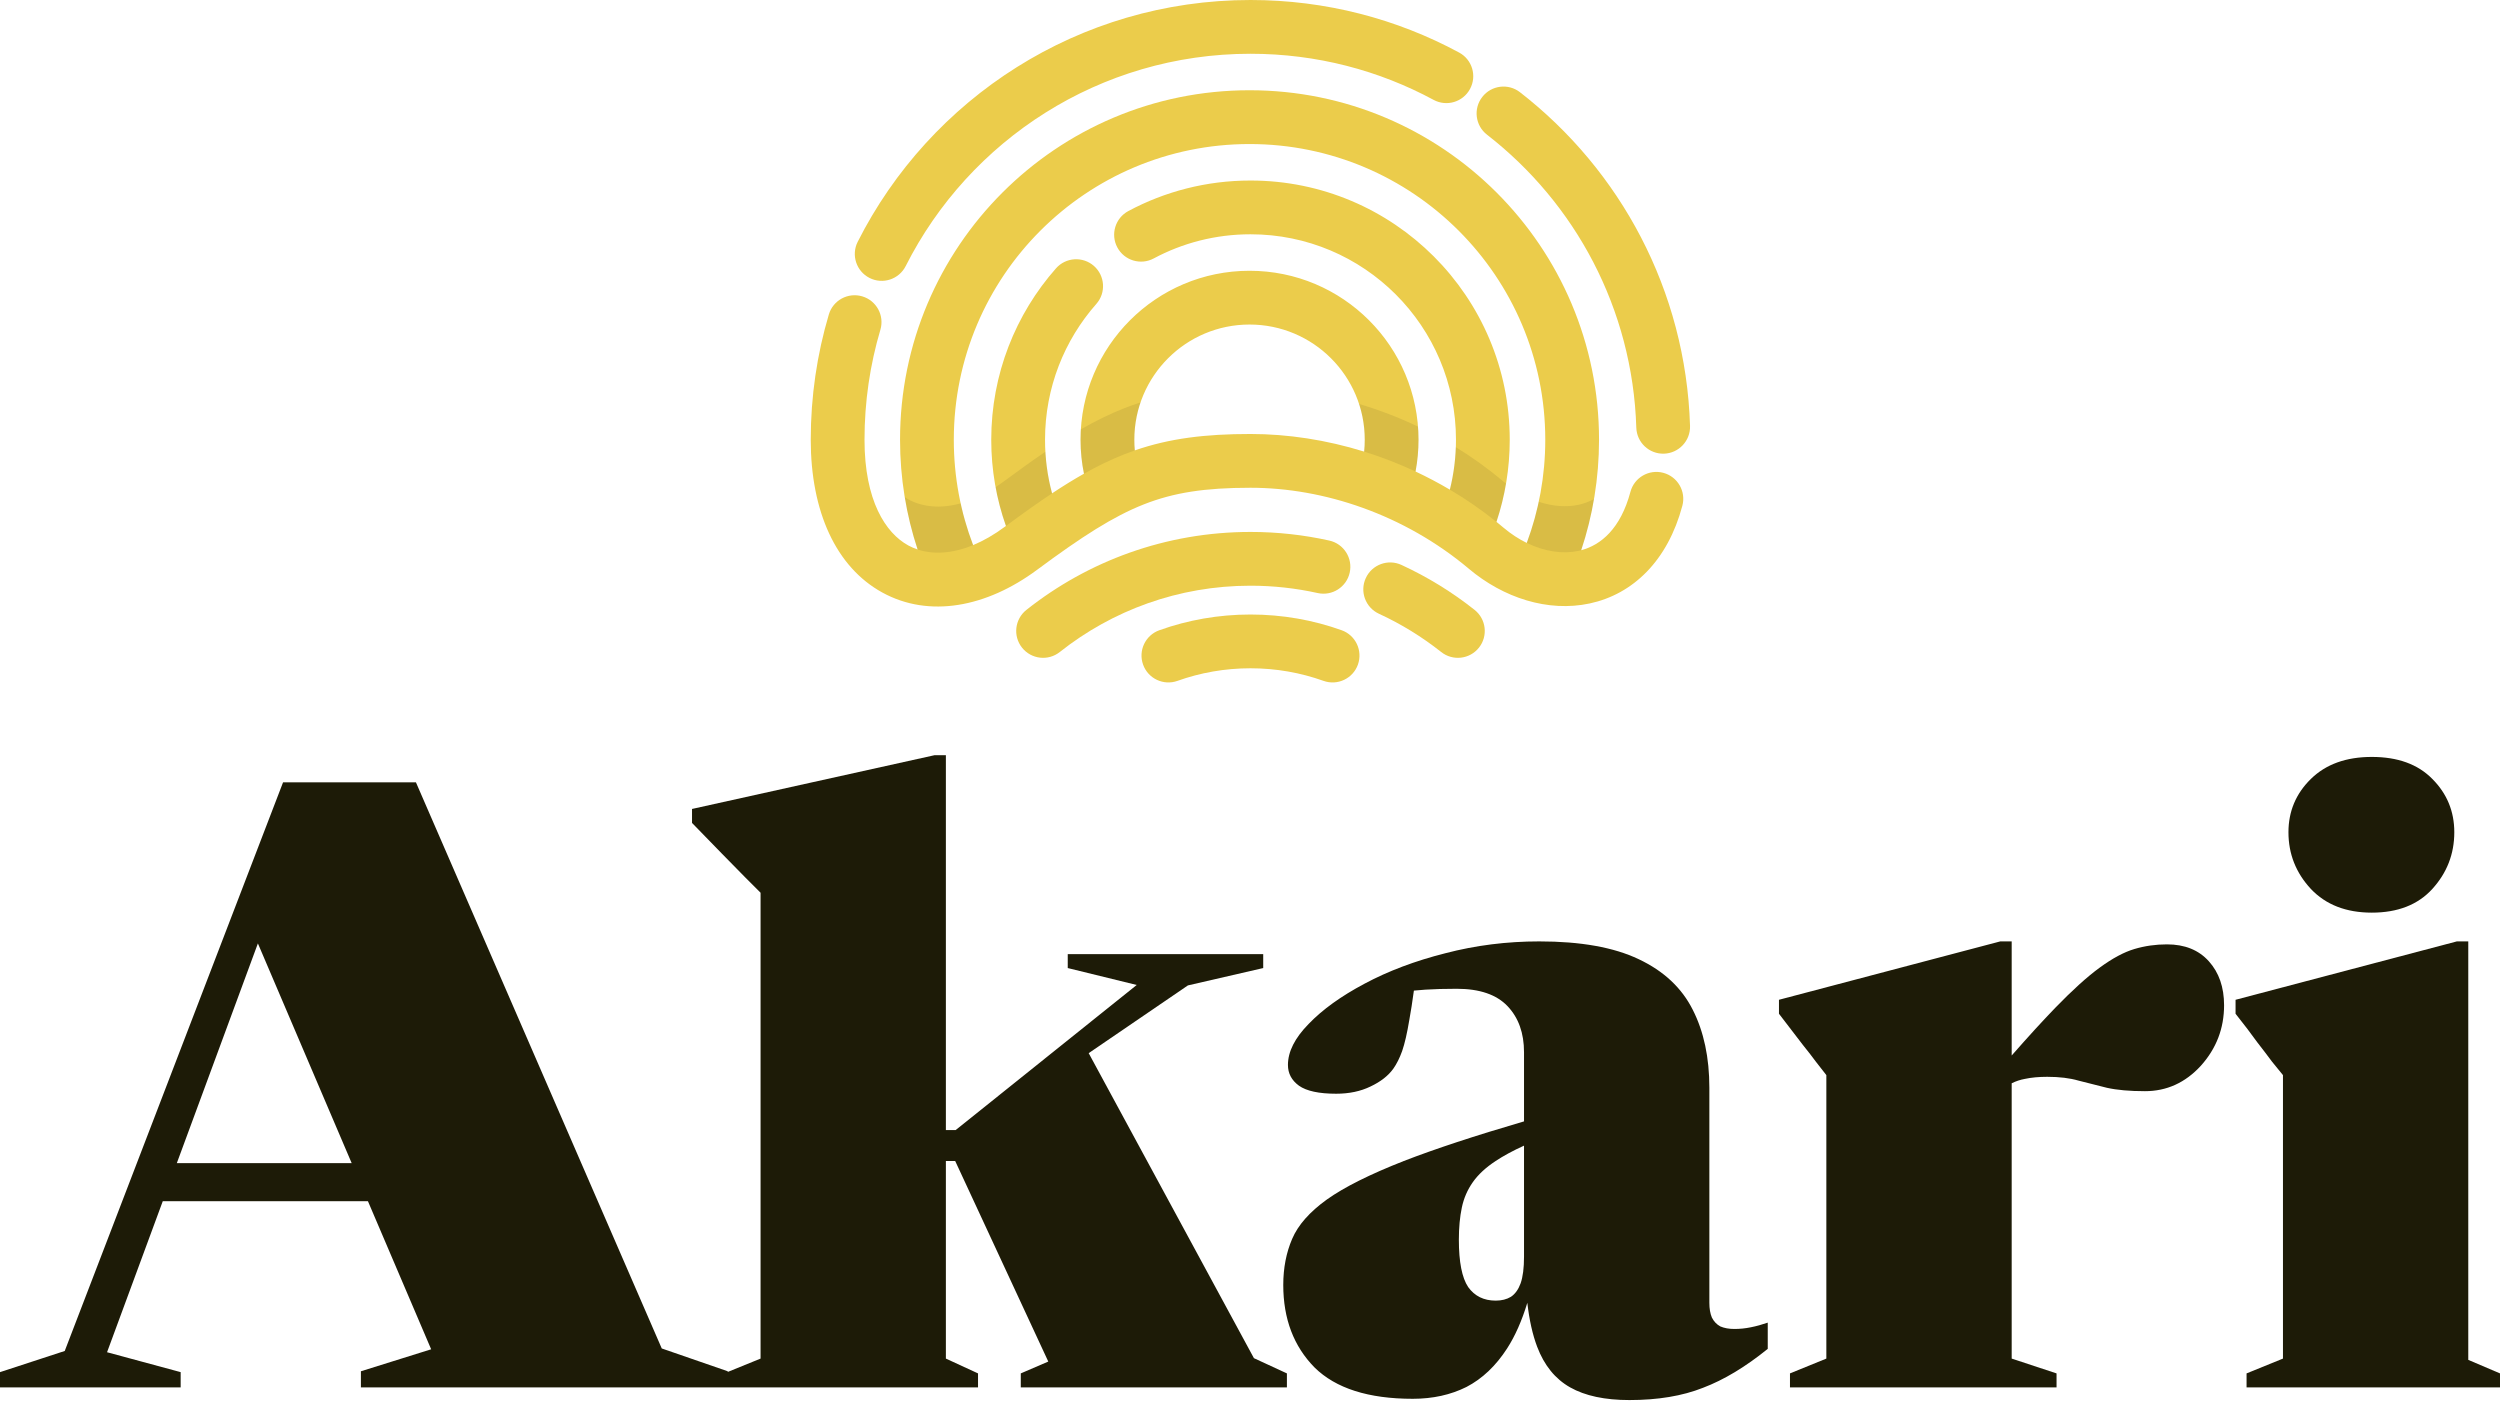
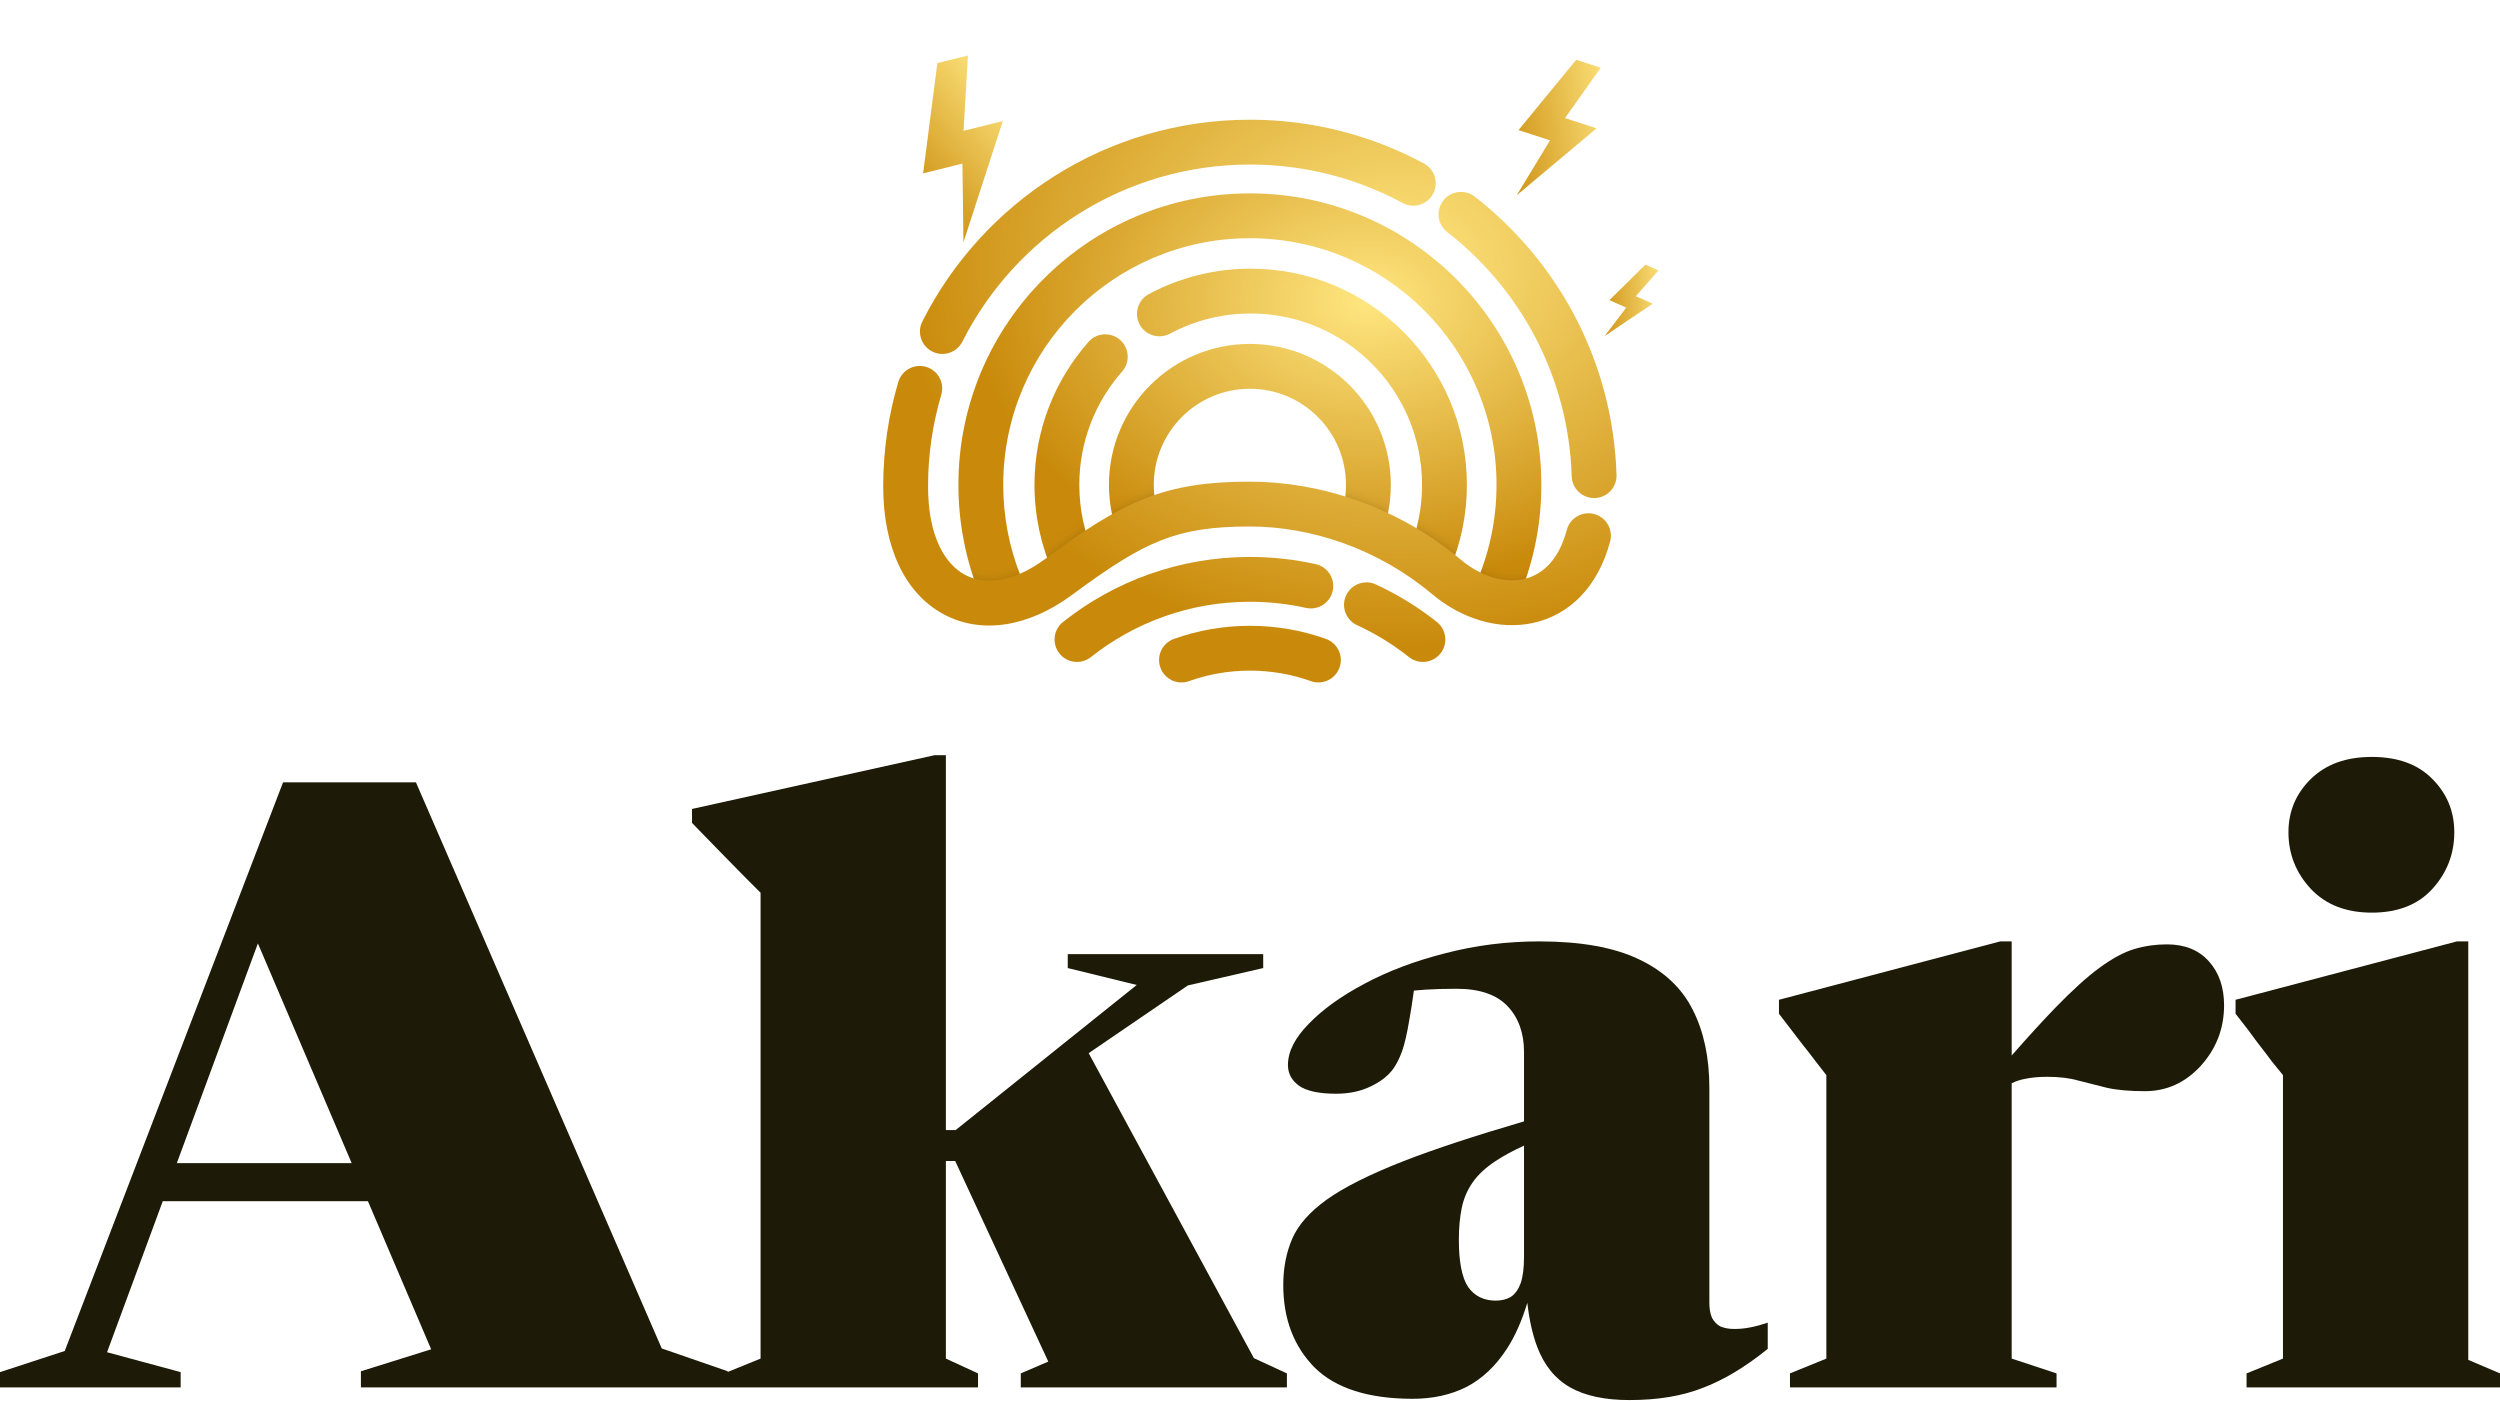
<svg xmlns="http://www.w3.org/2000/svg" preserveAspectRatio="none" overflow="visible" style="display: block;" width="89.282" height="50" viewBox="0 0 89.282 50" fill="none">
-   <style>#akari-print #Union path { fill: #ebcc4b; }</style>
+   <defs>
+     <filter id="lift" x="-5%" y="-5%" width="110%" height="110%">
+       <feGaussianBlur stdDeviation="7" />
+     </filter>
+     <linearGradient id="touches-touch" x1="1" y1="0" x2="0" y2="1">
+       <stop stop-color="#FFE680" />
+       <stop offset="1" stop-color="#C98A0B" />
+     </linearGradient>
+     <radialGradient id="inside-paint1_radial_222_49" cx="0" cy="0" r="1" gradientTransform="matrix(-233.461 219.676 -308.502 -166.241 399.524 104.89)" gradientUnits="userSpaceOnUse">
+       <stop stop-color="#FFE680" />
+       <stop offset="1" stop-color="#C98A0B" />
+     </radialGradient>
+     <radialGradient id="inside-paint3_radial_222_49" cx="0" cy="0" r="1" gradientTransform="matrix(-233.461 219.676 -308.502 -166.241 399.524 104.89)" gradientUnits="userSpaceOnUse">
+       <stop stop-color="#FFE680" />
+       <stop offset="1" stop-color="#C98A0B" />
+     </radialGradient>
+     <radialGradient id="inside-paint5_radial_222_49" cx="0" cy="0" r="1" gradientTransform="matrix(-233.461 219.676 -308.502 -166.241 399.524 104.89)" gradientUnits="userSpaceOnUse">
+       <stop stop-color="#FFE680" />
+       <stop offset="1" stop-color="#C98A0B" />
+     </radialGradient>
+     <radialGradient id="inside-paint7_radial_222_49" cx="0" cy="0" r="1" gradientTransform="matrix(-233.461 219.676 -308.502 -166.241 399.524 104.89)" gradientUnits="userSpaceOnUse">
+       <stop stop-color="#FFE680" />
+       <stop offset="1" stop-color="#C98A0B" />
+     </radialGradient>
+     <clipPath id="under-outline">
+       <path d="M284.878 0C442.212 0 569.756 127.544 569.756 284.878C569.756 326.208 560.941 365.539 545.067 401.043L505.056 383.154C518.463 353.168 525.928 319.924 525.928 284.878C525.928 151.749 418.006 43.827 284.878 43.827C151.749 43.827 43.827 151.749 43.827 284.878C43.827 316.365 49.853 346.391 60.795 373.905L66.77 387.685L26.825 405.707C24.475 400.696 22.266 395.605 20.204 390.439C7.162 357.765 0 322.131 0 284.878C0 127.544 127.544 0 284.878 0Z" transform="translate(227 293)" />
+       <path d="M127.128 145.162C135.133 136.085 148.98 135.217 158.057 143.222C167.134 151.227 168.004 165.075 159.998 174.152C133.954 203.683 118.177 242.411 118.177 284.878C118.177 308.926 123.232 331.735 132.316 352.347C137.197 363.422 132.176 376.356 121.101 381.237C110.026 386.118 97.091 381.097 92.211 370.022C80.719 343.947 74.35 315.127 74.35 284.878C74.35 231.332 94.295 182.392 127.128 145.162Z" transform="translate(227 293)" />
+       <path d="M285.661 73.567C402.364 73.567 496.971 168.174 496.971 284.878C496.971 313.612 491.224 341.059 480.796 366.09C476.141 377.262 463.311 382.545 452.139 377.891C440.968 373.237 435.685 360.407 440.339 349.236C448.582 329.451 453.144 307.725 453.144 284.878C453.144 192.38 378.159 117.395 285.661 117.395C257.096 117.395 230.262 124.528 206.778 137.092C196.107 142.801 182.828 138.779 177.119 128.108C171.409 117.437 175.432 104.157 186.103 98.448C215.79 82.564 249.707 73.567 285.661 73.567Z" transform="translate(227 293)" />
+       <path d="M284.878 147.135C360.951 147.135 422.621 208.804 422.621 284.878C422.621 302.22 419.405 318.863 413.518 334.207L372.599 318.508C376.594 308.096 378.794 296.769 378.794 284.878C378.794 233.01 336.746 190.962 284.878 190.962C233.01 190.962 190.962 233.01 190.962 284.878C190.962 296.769 193.162 308.096 197.157 318.508L156.237 334.207C150.351 318.863 147.135 302.22 147.135 284.878C147.135 208.804 208.804 147.135 284.878 147.135Z" transform="translate(227 293)" />
+     </clipPath>
+     <radialGradient id="outline-paint1_radial_222_50" cx="0" cy="0" r="1" gradientTransform="matrix(-293.684 297.805 -388.082 -225.366 502.584 142.195)" gradientUnits="userSpaceOnUse">
+       <stop stop-color="#FFE680" />
+       <stop offset="1" stop-color="#C98A0B" />
+     </radialGradient>
+     <radialGradient id="outline-paint3_radial_222_50" cx="0" cy="0" r="1" gradientTransform="matrix(-293.684 297.805 -388.082 -225.366 502.584 142.195)" gradientUnits="userSpaceOnUse">
+       <stop stop-color="#FFE680" />
+       <stop offset="1" stop-color="#C98A0B" />
+     </radialGradient>
+     <radialGradient id="outline-paint5_radial_222_50" cx="0" cy="0" r="1" gradientTransform="matrix(-293.684 297.805 -388.082 -225.366 502.584 142.195)" gradientUnits="userSpaceOnUse">
+       <stop stop-color="#FFE680" />
+       <stop offset="1" stop-color="#C98A0B" />
+     </radialGradient>
+     <radialGradient id="outline-paint7_radial_222_50" cx="0" cy="0" r="1" gradientTransform="matrix(-293.684 297.805 -388.082 -225.366 502.584 142.195)" gradientUnits="userSpaceOnUse">
+       <stop stop-color="#FFE680" />
+       <stop offset="1" stop-color="#C98A0B" />
+     </radialGradient>
+     <radialGradient id="outline-paint9_radial_222_50" cx="0" cy="0" r="1" gradientTransform="matrix(-293.684 297.805 -388.082 -225.366 502.584 142.195)" gradientUnits="userSpaceOnUse">
+       <stop stop-color="#FFE680" />
+       <stop offset="1" stop-color="#C98A0B" />
+     </radialGradient>
+     <radialGradient id="outline-paint11_radial_222_50" cx="0" cy="0" r="1" gradientTransform="matrix(-293.684 297.805 -388.082 -225.366 502.584 142.195)" gradientUnits="userSpaceOnUse">
+       <stop stop-color="#FFE680" />
+       <stop offset="1" stop-color="#C98A0B" />
+     </radialGradient>
+   </defs>
  <g id="akari-logo">
-     <g id="akari-print">
-       <g id="Union">
-         <path d="M44.659 21.946C45.799 21.946 46.895 22.143 47.913 22.507C48.413 22.686 48.673 23.235 48.495 23.735C48.316 24.234 47.767 24.494 47.267 24.316C46.453 24.025 45.575 23.866 44.659 23.866C43.742 23.866 42.864 24.025 42.05 24.316C41.551 24.494 41.001 24.234 40.823 23.735C40.644 23.235 40.904 22.686 41.404 22.507C42.422 22.143 43.518 21.946 44.659 21.946Z" fill="#B39208" />
-         <path d="M44.659 18.997C45.624 18.997 46.566 19.103 47.473 19.305C47.991 19.42 48.317 19.933 48.202 20.451C48.087 20.968 47.573 21.295 47.056 21.179C46.285 21.008 45.483 20.917 44.659 20.917C42.084 20.917 39.72 21.802 37.848 23.285C37.433 23.615 36.829 23.545 36.499 23.129C36.17 22.714 36.24 22.11 36.656 21.781C38.854 20.038 41.636 18.997 44.659 18.997Z" fill="#B39208" />
-         <path d="M48.776 20.645C48.998 20.163 49.568 19.953 50.05 20.175C50.987 20.607 51.863 21.147 52.662 21.781C53.077 22.11 53.147 22.714 52.818 23.129C52.488 23.545 51.884 23.615 51.469 23.285C50.788 22.746 50.043 22.286 49.246 21.919C48.764 21.697 48.554 21.126 48.776 20.645Z" fill="#B39208" />
-         <path fill-rule="evenodd" clip-rule="evenodd" d="M44.624 3.223C51.518 3.223 57.106 8.811 57.106 15.705C57.106 17.082 56.882 18.409 56.469 19.65C57.173 19.463 57.875 18.883 58.227 17.566C58.363 17.054 58.889 16.749 59.402 16.886C59.914 17.023 60.218 17.549 60.082 18.061C59.56 20.018 58.327 21.217 56.774 21.551C55.279 21.872 53.688 21.348 52.459 20.314C50.15 18.372 47.273 17.419 44.659 17.419C43.03 17.419 41.921 17.591 40.851 18.012C39.758 18.443 38.646 19.157 37.035 20.351C35.227 21.691 33.18 22.077 31.511 21.161C29.855 20.252 28.954 18.268 28.954 15.705C28.954 14.152 29.179 12.65 29.6 11.231C29.751 10.723 30.285 10.433 30.794 10.584C31.302 10.735 31.592 11.269 31.441 11.777C31.072 13.021 30.874 14.339 30.874 15.705C30.874 17.881 31.627 19.034 32.435 19.478C32.54 19.535 32.652 19.584 32.77 19.623C32.363 18.39 32.143 17.072 32.143 15.705C32.143 8.811 37.731 3.223 44.624 3.223ZM44.624 5.144C38.791 5.144 34.063 9.872 34.063 15.705C34.063 17.032 34.307 18.3 34.753 19.467C35.113 19.318 35.495 19.102 35.892 18.808C35.903 18.8 35.914 18.792 35.925 18.784C35.585 17.82 35.4 16.783 35.4 15.705C35.4 13.359 36.274 11.214 37.713 9.583C38.063 9.186 38.67 9.148 39.068 9.498C39.465 9.849 39.504 10.456 39.153 10.854C38.012 12.147 37.321 13.844 37.321 15.705C37.321 16.368 37.408 17.009 37.572 17.619C37.964 17.359 38.341 17.126 38.711 16.917C38.631 16.525 38.589 16.119 38.589 15.705C38.589 12.372 41.291 9.67 44.624 9.67C47.957 9.67 50.659 12.372 50.659 15.705C50.659 16.092 50.623 16.471 50.553 16.839C50.968 17.034 51.378 17.25 51.779 17.487C51.921 16.917 51.997 16.32 51.997 15.705C51.997 11.652 48.711 8.367 44.659 8.367C43.407 8.367 42.231 8.679 41.202 9.23C40.735 9.48 40.153 9.304 39.903 8.836C39.653 8.369 39.829 7.787 40.297 7.537C41.597 6.841 43.083 6.447 44.659 6.447C49.772 6.447 53.917 10.592 53.917 15.705C53.917 16.729 53.75 17.715 53.443 18.637C53.527 18.706 53.611 18.775 53.695 18.845C53.963 19.071 54.243 19.252 54.525 19.39C54.952 18.243 55.186 17.002 55.186 15.705C55.186 9.872 50.457 5.144 44.624 5.144ZM44.624 11.59C42.352 11.59 40.51 13.432 40.51 15.705C40.51 15.833 40.515 15.96 40.527 16.085C41.771 15.654 43.047 15.499 44.659 15.499C45.987 15.499 47.365 15.708 48.718 16.128C48.732 15.989 48.739 15.848 48.739 15.705C48.739 13.432 46.897 11.59 44.624 11.59Z" fill="#B39208" />
-         <path d="M52.936 3.463C53.261 3.044 53.864 2.968 54.283 3.294C57.86 6.071 60.206 10.365 60.356 15.212C60.372 15.742 59.956 16.185 59.426 16.202C58.896 16.218 58.453 15.802 58.437 15.271C58.305 11.019 56.249 7.251 53.105 4.81C52.686 4.485 52.61 3.882 52.936 3.463Z" fill="#B39208" />
-         <path d="M44.659 0C47.353 0 49.892 0.679 52.11 1.877C52.577 2.129 52.751 2.711 52.498 3.178C52.247 3.645 51.664 3.819 51.198 3.567C49.253 2.517 47.027 1.92 44.659 1.92C39.278 1.92 34.616 5.003 32.345 9.502C32.106 9.976 31.528 10.166 31.055 9.927C30.581 9.688 30.392 9.11 30.63 8.637C33.215 3.516 38.526 0 44.659 0Z" fill="#B39208" />
+     <g id="akari-print" transform="translate(25.9328 -3.8001) scale(0.03654)">
+       <g id="touches" transform="translate(0 0)">
+         <path transform="translate(232 250) rotate(-14) scale(88)" d="M-0.05,-1 L-0.5,0.15 L-0.05,0.15 L-0.25,1 L0.5,-0.2 L0.05,-0.2 L0.3,-1 Z" fill="url(#touches-touch)" />
+         <path transform="translate(812 232) rotate(18) scale(72)" d="M-0.05,-1 L-0.5,0.15 L-0.05,0.15 L-0.25,1 L0.5,-0.2 L0.05,-0.2 L0.3,-1 Z" fill="url(#touches-touch)" />
+         <path transform="translate(884 400) rotate(24) scale(40)" d="M-0.05,-1 L-0.5,0.15 L-0.05,0.15 L-0.25,1 L0.5,-0.2 L0.05,-0.2 L0.3,-1 Z" fill="url(#touches-touch)" />
      </g>
-       <g id="Subtract">
-         <path d="M32.311 17.757C32.352 17.784 32.394 17.809 32.435 17.832C32.917 18.096 33.559 18.184 34.307 17.976C34.42 18.488 34.569 18.986 34.752 19.467C33.983 19.786 33.306 19.801 32.77 19.623C32.571 19.02 32.417 18.397 32.311 17.757Z" fill="black" fill-opacity="0.08" />
-         <path d="M56.927 17.821C56.82 18.448 56.666 19.058 56.469 19.65C56.436 19.659 56.403 19.666 56.37 19.674C55.818 19.792 55.166 19.703 54.525 19.389C54.702 18.915 54.845 18.424 54.953 17.919C55.451 18.086 55.941 18.12 56.37 18.028C56.557 17.988 56.745 17.921 56.927 17.821Z" fill="black" fill-opacity="0.08" />
-         <path d="M37.333 16.133C37.362 16.645 37.444 17.141 37.572 17.619C37.055 17.961 36.512 18.349 35.925 18.784C35.767 18.335 35.642 17.872 35.554 17.396C35.666 17.324 35.778 17.246 35.892 17.162C36.402 16.784 36.878 16.442 37.333 16.133Z" fill="black" fill-opacity="0.08" />
-         <path d="M51.992 15.97C52.581 16.332 53.152 16.742 53.695 17.199C53.724 17.224 53.754 17.248 53.784 17.272C53.705 17.74 53.59 18.196 53.442 18.637C52.91 18.21 52.353 17.826 51.779 17.487C51.9 16.999 51.973 16.492 51.992 15.97Z" fill="black" fill-opacity="0.08" />
-         <path d="M40.73 14.371C40.587 14.79 40.509 15.238 40.509 15.705C40.509 15.833 40.515 15.96 40.527 16.085C40.4 16.129 40.274 16.176 40.147 16.226C39.667 16.415 39.194 16.645 38.711 16.917C38.631 16.525 38.589 16.119 38.589 15.705C38.589 15.58 38.593 15.457 38.6 15.334C39.123 15.034 39.63 14.784 40.147 14.58C40.341 14.504 40.535 14.434 40.73 14.371Z" fill="black" fill-opacity="0.08" />
-         <path d="M48.537 14.427C49.248 14.638 49.953 14.907 50.641 15.235C50.653 15.39 50.659 15.547 50.659 15.705C50.659 16.092 50.623 16.471 50.553 16.839C49.951 16.558 49.337 16.321 48.717 16.128C48.732 15.989 48.739 15.848 48.739 15.705C48.739 15.259 48.668 14.829 48.537 14.427Z" fill="black" fill-opacity="0.08" />
+       <g id="inside" transform="translate(227 293)">
+         <path d="M284.878 0C442.212 0 569.756 127.544 569.756 284.878C569.756 326.208 560.941 365.539 545.067 401.043L505.056 383.154C518.463 353.168 525.928 319.924 525.928 284.878C525.928 151.749 418.006 43.827 284.878 43.827C151.749 43.827 43.827 151.749 43.827 284.878C43.827 316.365 49.853 346.391 60.795 373.905L66.77 387.685L26.825 405.707C24.475 400.696 22.266 395.605 20.204 390.439C7.162 357.765 0 322.131 0 284.878C0 127.544 127.544 0 284.878 0Z" fill="url(#inside-paint1_radial_222_49)" />
+         <path d="M127.128 145.162C135.133 136.085 148.98 135.217 158.057 143.222C167.134 151.227 168.004 165.075 159.998 174.152C133.954 203.683 118.177 242.411 118.177 284.878C118.177 308.926 123.232 331.735 132.316 352.347C137.197 363.422 132.176 376.356 121.101 381.237C110.026 386.118 97.091 381.097 92.211 370.022C80.719 343.947 74.35 315.127 74.35 284.878C74.35 231.332 94.295 182.392 127.128 145.162Z" fill="url(#inside-paint3_radial_222_49)" />
+         <path d="M285.661 73.567C402.364 73.567 496.971 168.174 496.971 284.878C496.971 313.612 491.224 341.059 480.796 366.09C476.141 377.262 463.311 382.545 452.139 377.891C440.968 373.237 435.685 360.407 440.339 349.236C448.582 329.451 453.144 307.725 453.144 284.878C453.144 192.38 378.159 117.395 285.661 117.395C257.096 117.395 230.262 124.528 206.778 137.092C196.107 142.801 182.828 138.779 177.119 128.108C171.409 117.437 175.432 104.157 186.103 98.448C215.79 82.564 249.707 73.567 285.661 73.567Z" fill="url(#inside-paint5_radial_222_49)" />
+         <path d="M284.878 147.135C360.951 147.135 422.621 208.804 422.621 284.878C422.621 302.22 419.405 318.863 413.518 334.207L372.599 318.508C376.594 308.096 378.794 296.769 378.794 284.878C378.794 233.01 336.746 190.962 284.878 190.962C233.01 190.962 190.962 233.01 190.962 284.878C190.962 296.769 193.162 308.096 197.157 318.508L156.237 334.207C150.351 318.863 147.135 302.22 147.135 284.878C147.135 208.804 208.804 147.135 284.878 147.135Z" fill="url(#inside-paint7_radial_222_49)" />
+       </g>
+       <g clip-path="url(#under-outline)">
+         <g filter="url(#lift)" fill-opacity="0.32" transform="translate(0 5) translate(153.5 221)">
+           <path d="M358.445 494.623C384.472 494.623 409.493 499.138 432.736 507.445C444.132 511.518 450.068 524.059 445.995 535.455C441.922 546.852 429.381 552.789 417.985 548.716C399.409 542.077 379.374 538.451 358.445 538.451C337.516 538.451 317.482 542.077 298.906 548.716C287.509 552.789 274.968 546.852 270.895 535.455C266.822 524.059 272.759 511.518 284.155 507.445C307.398 499.138 332.419 494.623 358.445 494.623Z" fill="#000" />
+           <path d="M358.446 427.317C380.489 427.317 401.991 429.744 422.69 434.355C434.503 436.987 441.946 448.696 439.315 460.509C436.683 472.322 424.974 479.765 413.161 477.134C395.57 473.215 377.263 471.144 358.446 471.144C299.694 471.144 245.721 491.349 203.01 525.204C193.525 532.722 179.742 531.127 172.224 521.643C164.706 512.159 166.3 498.375 175.784 490.858C225.963 451.083 289.46 427.317 358.446 427.317Z" fill="#000" />
+           <path d="M452.417 464.934C457.483 453.942 470.499 449.139 481.49 454.205C502.877 464.062 522.873 476.404 541.107 490.858C550.591 498.375 552.185 512.159 544.667 521.643C537.149 531.127 523.367 532.721 513.883 525.204C498.351 512.893 481.333 502.389 463.146 494.007C452.155 488.941 447.351 475.925 452.417 464.934Z" fill="#000" />
+           <path d="M14.758 256.34C18.201 244.738 30.397 238.122 41.999 241.564C53.602 245.006 60.217 257.203 56.775 268.806C48.355 297.188 43.827 327.269 43.827 358.445C43.827 408.107 61.012 434.428 79.465 444.556C97.627 454.525 125.663 453.488 158.353 429.273C195.533 401.733 224.819 382.425 255.482 370.341C286.685 358.045 317.919 353.749 358.445 353.749C428.206 353.749 503.907 378.974 564.689 430.115C584.732 446.978 607.619 452.93 625.751 449.031C642.555 445.418 659.728 432.39 668.119 400.93C671.238 389.236 683.246 382.284 694.94 385.403C706.634 388.522 713.585 400.531 710.466 412.224C698.551 456.898 670.417 484.256 634.965 491.879C600.843 499.216 564.527 487.254 536.473 463.65C483.774 419.311 418.125 397.577 358.445 397.577C321.266 397.577 295.955 401.499 271.55 411.116C246.605 420.947 221.218 437.249 184.44 464.492C143.171 495.061 96.465 503.883 58.376 482.977C20.578 462.23 0 416.94 0 358.445C0 323.003 5.151 288.726 14.758 256.34Z" fill="#000" />
+           <path d="M547.361 79.043C554.783 69.484 568.55 67.752 578.109 75.175C659.751 138.57 713.306 236.567 716.718 347.204C717.091 359.301 707.587 369.41 695.49 369.783C683.393 370.156 673.284 360.652 672.911 348.555C669.918 251.504 622.978 165.505 551.229 109.791C541.67 102.368 539.938 88.602 547.361 79.043Z" fill="#000" />
+           <path d="M358.445 0C419.945 0 477.888 15.506 528.513 42.84C539.163 48.59 543.134 61.885 537.384 72.534C531.634 83.183 518.34 87.155 507.691 81.405C463.304 57.439 412.497 43.827 358.445 43.827C235.643 43.827 129.233 114.18 77.394 216.881C71.941 227.685 58.761 232.022 47.957 226.569C37.153 221.115 32.815 207.936 38.269 197.131C97.271 80.24 218.468 0 358.445 0Z" fill="#000" />
+         </g>
+       </g>
+       <g id="outline" transform="translate(153.5 221)">
+         <path d="M358.445 494.623C384.472 494.623 409.493 499.138 432.736 507.445C444.132 511.518 450.068 524.059 445.995 535.455C441.922 546.852 429.381 552.789 417.985 548.716C399.409 542.077 379.374 538.451 358.445 538.451C337.516 538.451 317.482 542.077 298.906 548.716C287.509 552.789 274.968 546.852 270.895 535.455C266.822 524.059 272.759 511.518 284.155 507.445C307.398 499.138 332.419 494.623 358.445 494.623Z" fill="url(#outline-paint1_radial_222_50)" />
+         <path d="M358.446 427.317C380.489 427.317 401.991 429.744 422.69 434.355C434.503 436.987 441.946 448.696 439.315 460.509C436.683 472.322 424.974 479.765 413.161 477.134C395.57 473.215 377.263 471.144 358.446 471.144C299.694 471.144 245.721 491.349 203.01 525.204C193.525 532.722 179.742 531.127 172.224 521.643C164.706 512.159 166.3 498.375 175.784 490.858C225.963 451.083 289.46 427.317 358.446 427.317Z" fill="url(#outline-paint3_radial_222_50)" />
+         <path d="M452.417 464.934C457.483 453.942 470.499 449.139 481.49 454.205C502.877 464.062 522.873 476.404 541.107 490.858C550.591 498.375 552.185 512.159 544.667 521.643C537.149 531.127 523.367 532.721 513.883 525.204C498.351 512.893 481.333 502.389 463.146 494.007C452.155 488.941 447.351 475.925 452.417 464.934Z" fill="url(#outline-paint5_radial_222_50)" />
+         <path d="M14.758 256.34C18.201 244.738 30.397 238.122 41.999 241.564C53.602 245.006 60.217 257.203 56.775 268.806C48.355 297.188 43.827 327.269 43.827 358.445C43.827 408.107 61.012 434.428 79.465 444.556C97.627 454.525 125.663 453.488 158.353 429.273C195.533 401.733 224.819 382.425 255.482 370.341C286.685 358.045 317.919 353.749 358.445 353.749C428.206 353.749 503.907 378.974 564.689 430.115C584.732 446.978 607.619 452.93 625.751 449.031C642.555 445.418 659.728 432.39 668.119 400.93C671.238 389.236 683.246 382.284 694.94 385.403C706.634 388.522 713.585 400.531 710.466 412.224C698.551 456.898 670.417 484.256 634.965 491.879C600.843 499.216 564.527 487.254 536.473 463.65C483.774 419.311 418.125 397.577 358.445 397.577C321.266 397.577 295.955 401.499 271.55 411.116C246.605 420.947 221.218 437.249 184.44 464.492C143.171 495.061 96.465 503.883 58.376 482.977C20.578 462.23 0 416.94 0 358.445C0 323.003 5.151 288.726 14.758 256.34Z" fill="url(#outline-paint7_radial_222_50)" />
+         <path d="M547.361 79.043C554.783 69.484 568.55 67.752 578.109 75.175C659.751 138.57 713.306 236.567 716.718 347.204C717.091 359.301 707.587 369.41 695.49 369.783C683.393 370.156 673.284 360.652 672.911 348.555C669.918 251.504 622.978 165.505 551.229 109.791C541.67 102.368 539.938 88.602 547.361 79.043Z" fill="url(#outline-paint9_radial_222_50)" />
+         <path d="M358.445 0C419.945 0 477.888 15.506 528.513 42.84C539.163 48.59 543.134 61.885 537.384 72.534C531.634 83.183 518.34 87.155 507.691 81.405C463.304 57.439 412.497 43.827 358.445 43.827C235.643 43.827 129.233 114.18 77.394 216.881C71.941 227.685 58.761 232.022 47.957 226.569C37.153 221.115 32.815 207.936 38.269 197.131C97.271 80.24 218.468 0 358.445 0Z" fill="url(#outline-paint11_radial_222_50)" />
      </g>
    </g>
    <g id="akari-wordmark">
      <path fill-rule="evenodd" clip-rule="evenodd" d="M54.971 33.62C56.452 33.62 57.636 33.832 58.522 34.255C59.419 34.678 60.063 35.282 60.456 36.068C60.849 36.844 61.046 37.77 61.046 38.848V46.525C61.046 46.736 61.076 46.912 61.136 47.053C61.207 47.194 61.308 47.3 61.439 47.371C61.58 47.431 61.746 47.461 61.937 47.461C62.139 47.461 62.335 47.441 62.526 47.401C62.728 47.361 62.929 47.305 63.131 47.235V48.172C62.335 48.816 61.565 49.28 60.819 49.562C60.084 49.854 59.207 50 58.19 50C57.313 50 56.608 49.849 56.074 49.547C55.54 49.245 55.148 48.761 54.896 48.096C54.732 47.663 54.615 47.14 54.545 46.527C54.35 47.169 54.109 47.713 53.823 48.157C53.42 48.781 52.936 49.239 52.372 49.532C51.808 49.814 51.168 49.955 50.453 49.955C48.872 49.955 47.703 49.582 46.947 48.837C46.202 48.081 45.829 47.099 45.829 45.89C45.829 45.285 45.935 44.736 46.147 44.243C46.358 43.749 46.771 43.281 47.386 42.838C48.01 42.394 48.927 41.936 50.136 41.462C51.242 41.033 52.673 40.561 54.427 40.048V37.579C54.427 36.894 54.231 36.345 53.838 35.932C53.445 35.519 52.841 35.312 52.025 35.312C51.592 35.312 51.219 35.323 50.907 35.343C50.761 35.352 50.624 35.364 50.494 35.377C50.438 35.785 50.385 36.131 50.332 36.416C50.252 36.899 50.166 37.272 50.075 37.534C49.985 37.786 49.879 37.997 49.758 38.168C49.577 38.42 49.305 38.632 48.942 38.803C48.59 38.974 48.182 39.06 47.718 39.06C47.104 39.06 46.66 38.964 46.389 38.773C46.127 38.581 45.996 38.335 45.996 38.032C45.996 37.559 46.242 37.07 46.736 36.567C47.23 36.053 47.895 35.574 48.731 35.131C49.577 34.678 50.539 34.315 51.617 34.043C52.695 33.761 53.813 33.62 54.971 33.62ZM54.427 40.914C54.026 41.097 53.689 41.28 53.415 41.462C53.062 41.694 52.79 41.946 52.599 42.218C52.407 42.49 52.276 42.792 52.206 43.125C52.136 43.457 52.1 43.84 52.1 44.273C52.1 45.069 52.211 45.633 52.433 45.965C52.664 46.288 52.992 46.449 53.415 46.449C53.626 46.449 53.808 46.404 53.959 46.313C54.11 46.212 54.226 46.051 54.306 45.83C54.387 45.598 54.427 45.281 54.427 44.877V40.914Z" fill="#1D1B07" />
      <path fill-rule="evenodd" clip-rule="evenodd" d="M33.78 40.359H34.128L40.595 35.176L38.132 34.572V34.074H45.113V34.572L42.423 35.192L38.88 37.611L44.781 48.504L45.959 49.048V49.547H36.455V49.048L37.437 48.625L34.112 41.462H33.78V48.519L34.928 49.048V49.547H12.889V48.972L15.398 48.187L13.14 42.898H5.813L3.823 48.292L6.452 49.003V49.547H0V49.003L2.312 48.247L10.109 27.939H14.854L23.633 48.157L25.99 48.972V48.996L27.162 48.519V31.882L26.618 31.338C26.386 31.097 26.109 30.815 25.787 30.492C25.464 30.16 25.107 29.792 24.714 29.389V28.89L33.372 26.971H33.78V40.359ZM6.315 41.538H12.559L9.21 33.692L6.315 41.538Z" fill="#1D1B07" />
      <path d="M71.843 37.695C72.438 37.017 72.956 36.45 73.399 35.992C74.014 35.358 74.543 34.879 74.986 34.557C75.439 34.225 75.852 34.003 76.225 33.892C76.598 33.781 76.986 33.726 77.388 33.726C78.023 33.726 78.522 33.927 78.884 34.33C79.247 34.733 79.428 35.257 79.428 35.902C79.428 36.728 79.151 37.448 78.597 38.063C78.043 38.667 77.378 38.969 76.603 38.969C76.059 38.969 75.605 38.929 75.243 38.848C74.89 38.758 74.553 38.672 74.23 38.592C73.918 38.501 73.545 38.456 73.112 38.456C72.81 38.456 72.543 38.481 72.311 38.531C72.147 38.561 71.991 38.613 71.843 38.687V48.519L73.445 49.048V49.547H63.925V49.048L65.224 48.519V38.395C65.094 38.224 64.968 38.063 64.847 37.912C64.736 37.76 64.58 37.559 64.378 37.307C64.187 37.055 63.905 36.688 63.532 36.204V35.705L71.435 33.62H71.843V37.695Z" fill="#1D1B07" />
      <path d="M88.149 48.565L89.282 49.048V49.547H80.231V49.048L81.531 48.519V38.395C81.42 38.254 81.289 38.093 81.138 37.912C80.997 37.72 80.82 37.489 80.609 37.217C80.407 36.934 80.15 36.597 79.838 36.204V35.705L87.741 33.62H88.149V48.565Z" fill="#1D1B07" />
      <path d="M84.704 27.032C85.631 27.032 86.351 27.294 86.865 27.818C87.388 28.341 87.65 28.976 87.65 29.722C87.65 30.497 87.388 31.172 86.865 31.747C86.351 32.311 85.631 32.593 84.704 32.593C83.787 32.593 83.062 32.311 82.528 31.747C81.994 31.172 81.727 30.497 81.727 29.722C81.727 28.976 81.994 28.341 82.528 27.818C83.062 27.294 83.787 27.032 84.704 27.032Z" fill="#1D1B07" />
    </g>
  </g>
</svg>
